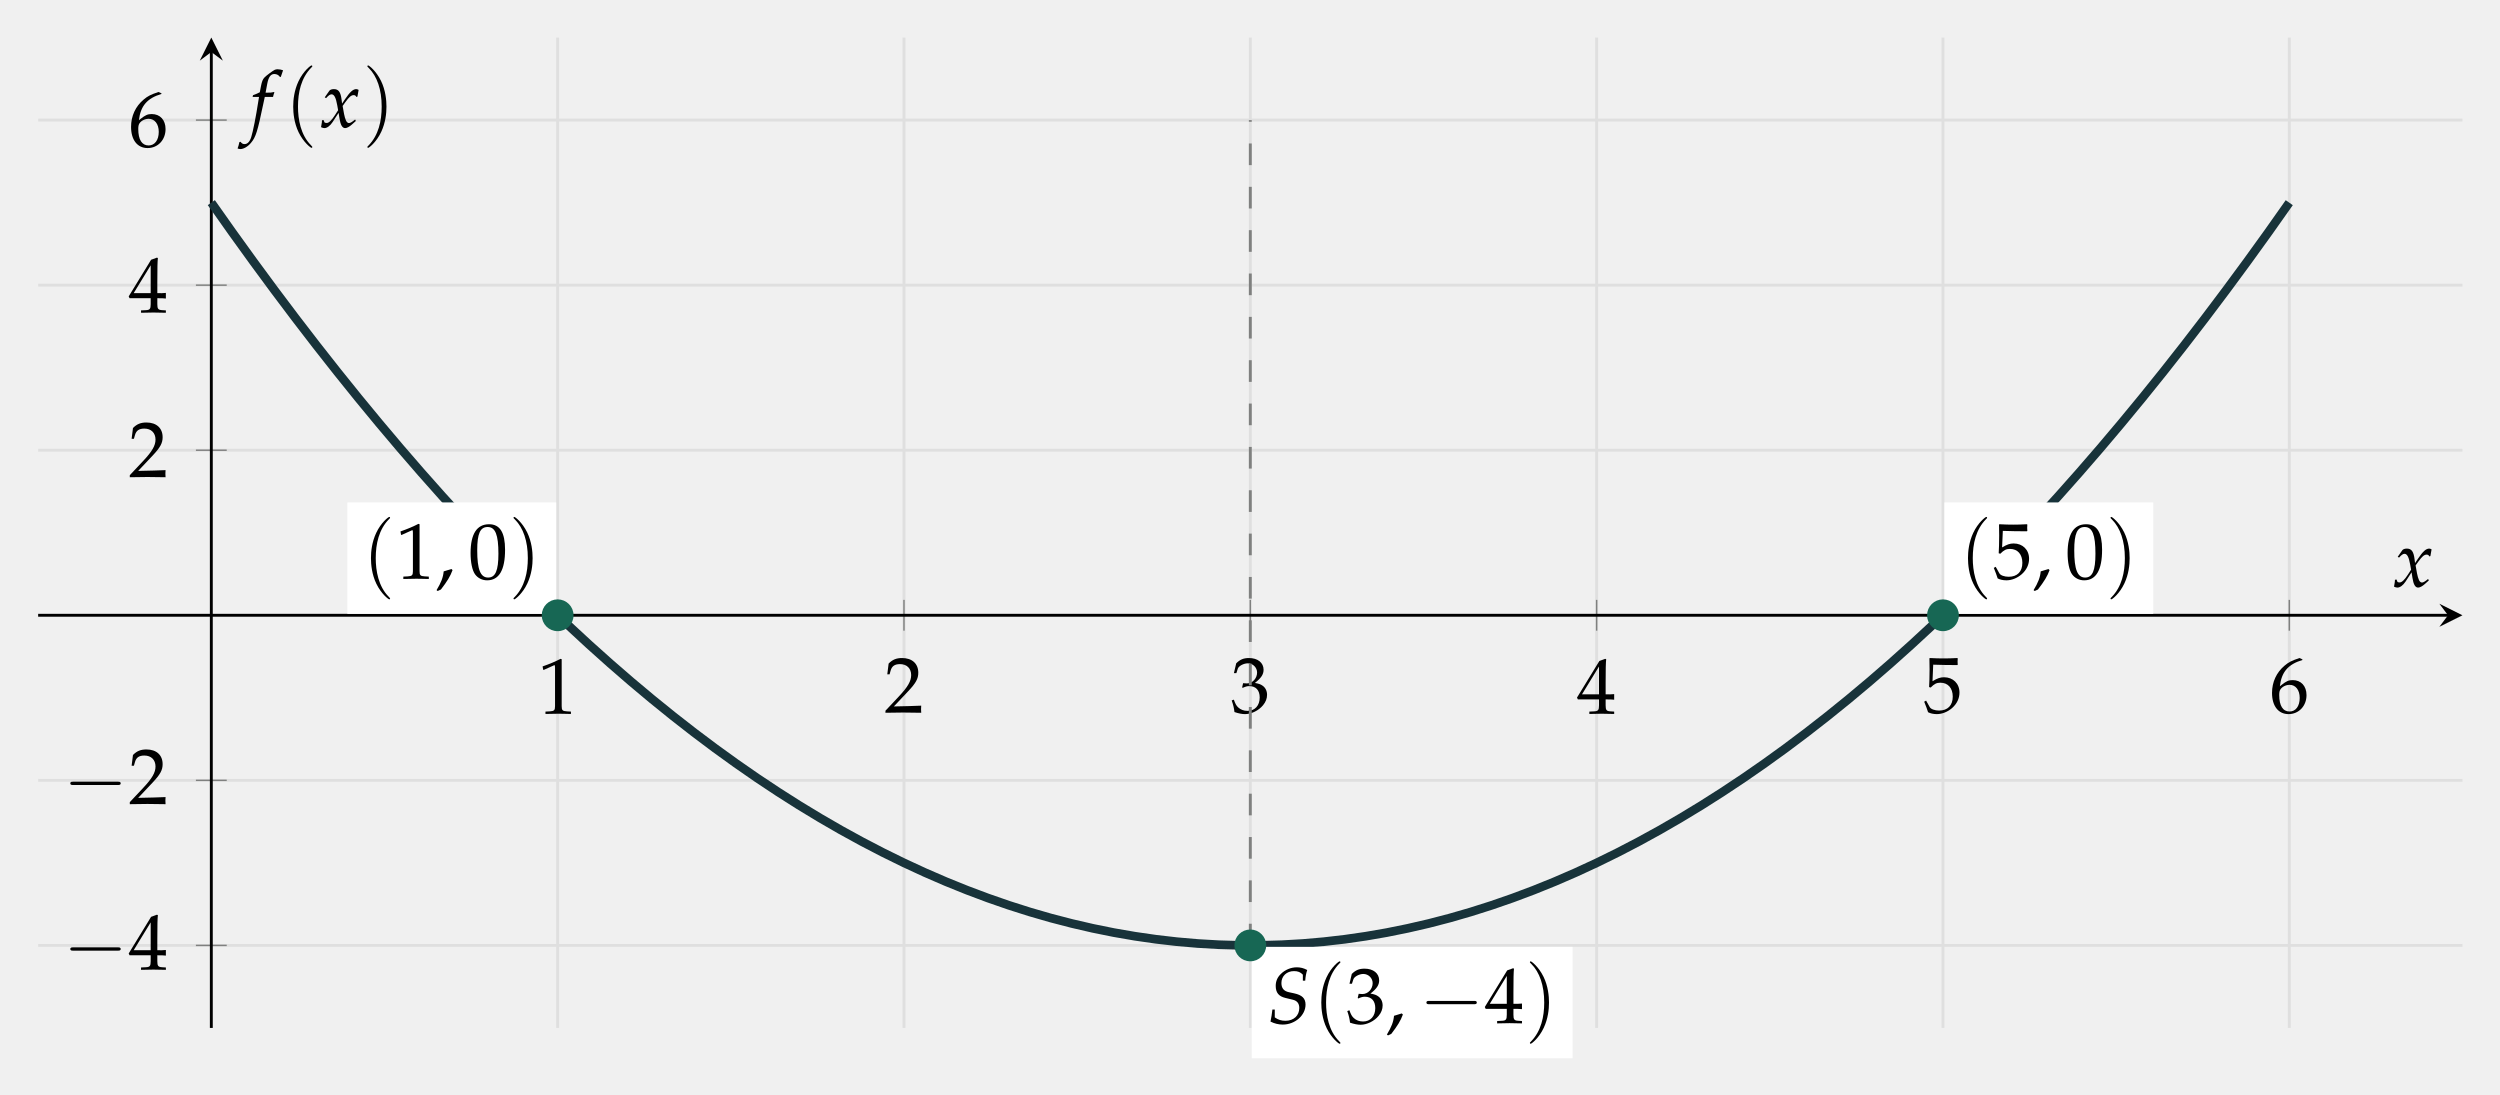
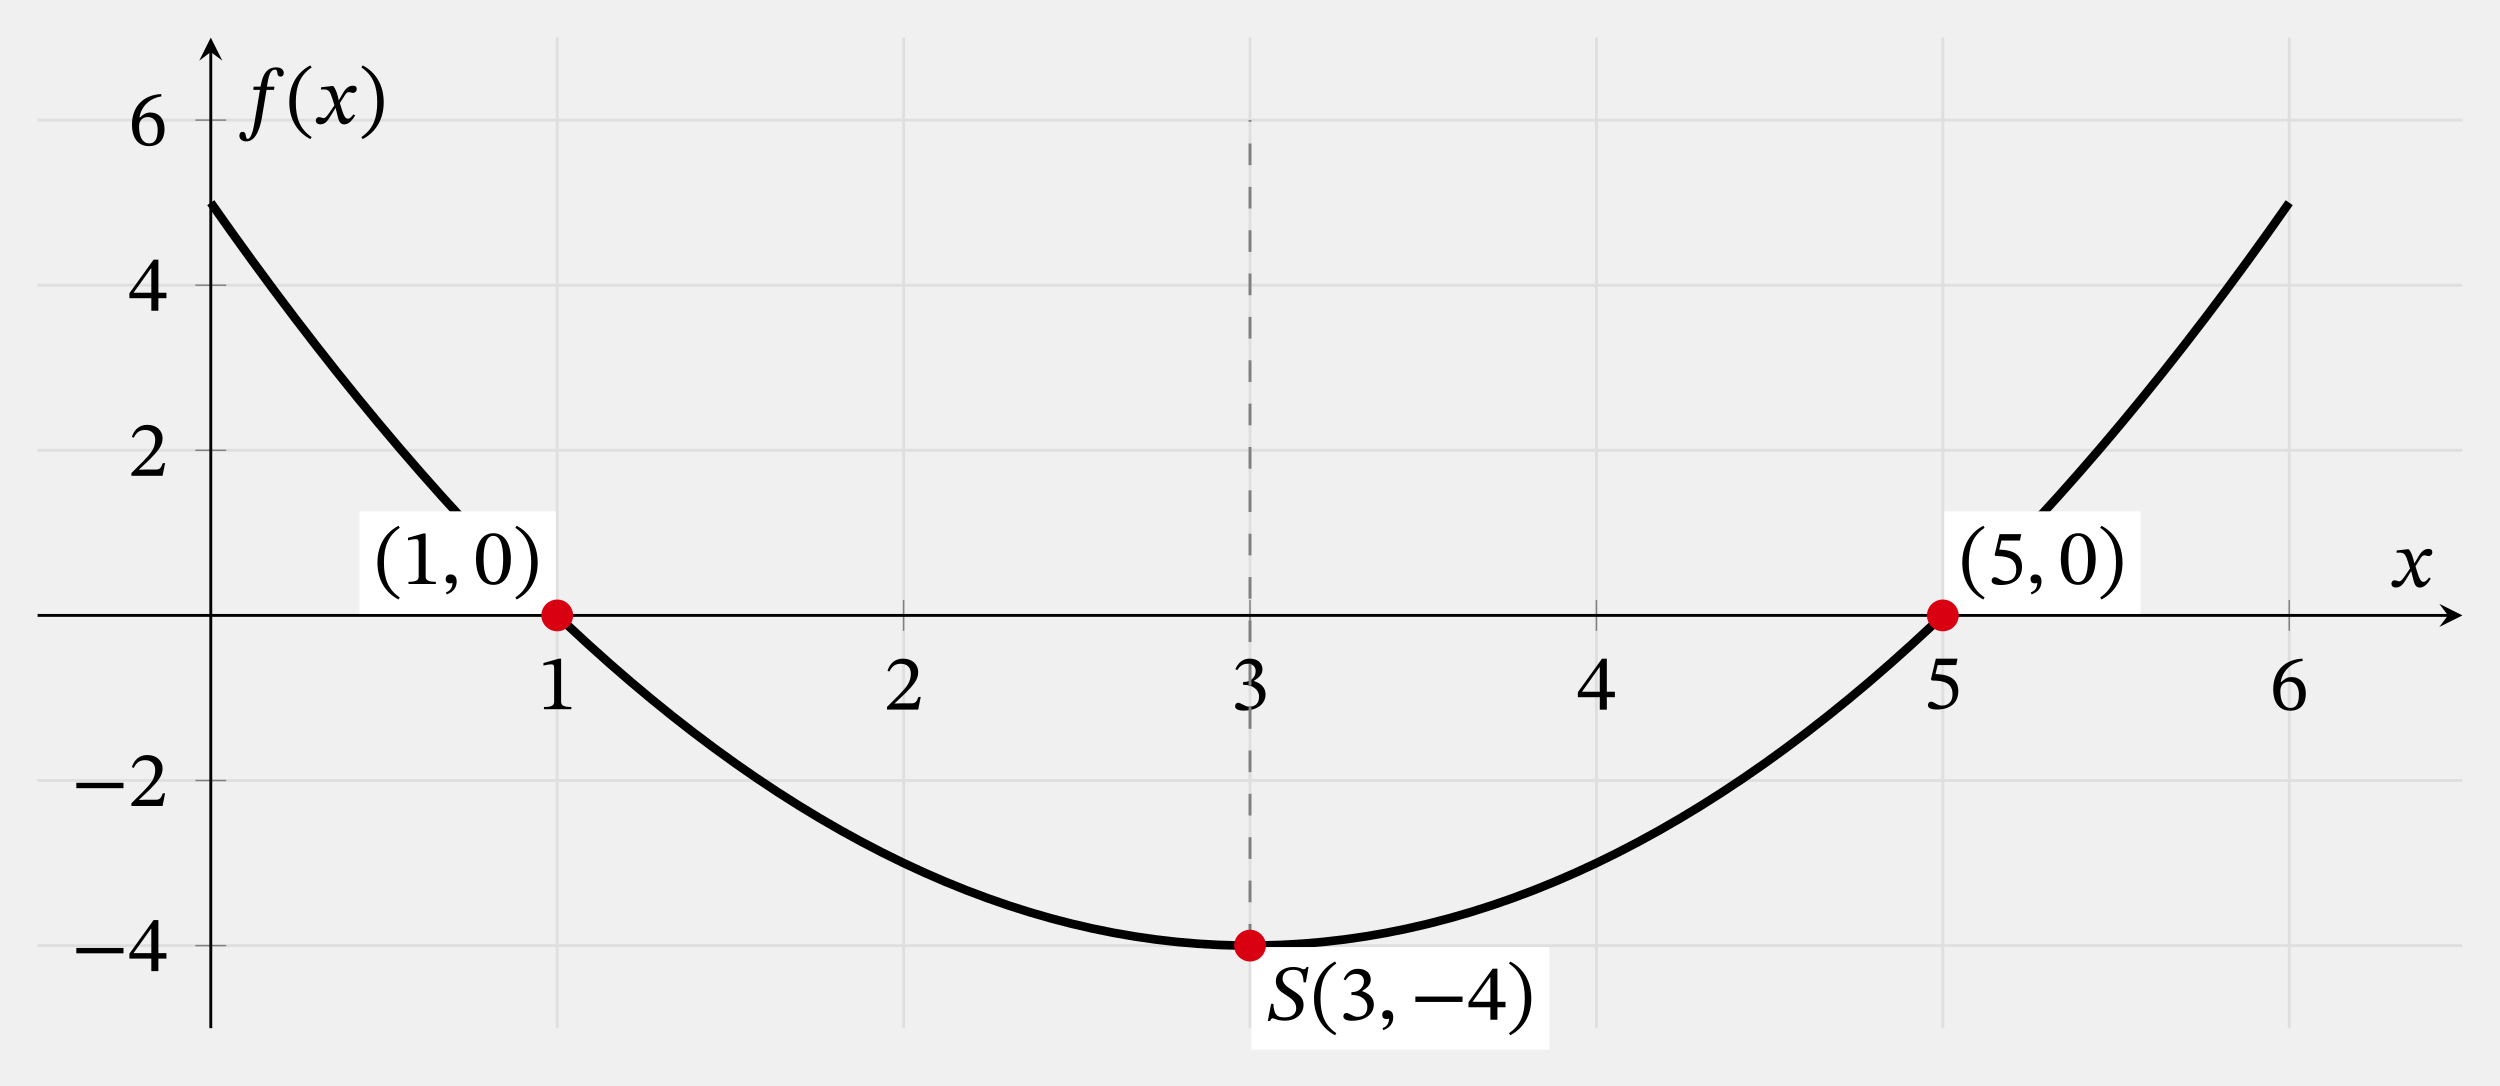
- <svg xmlns="http://www.w3.org/2000/svg" xmlns:xlink="http://www.w3.org/1999/xlink" version="1.1" width="344.769" height="150.922" viewBox="0 0 344.769 150.922">
+ <svg xmlns="http://www.w3.org/2000/svg" xmlns:xlink="http://www.w3.org/1999/xlink" version="1.1" width="344.69" height="149.71" viewBox="0 0 344.69 149.71">
  <defs>
-     <path id="font_1_21" d="M.067 .555H.077L.206 .613C.207 .614 .208 .614 .209 .614 .215 .614 .217 .605 .217 .581V.096C.217 .044 .206 .033 .152 .03L.096 .027V-.003C.25 0 .25 0 .261 0 .274 0 .296 0 .33-.001 .342-.002 .377-.002 .418-.003V.027L.366 .03C.311 .033 .301 .044 .301 .096V.689L.287 .694C.222 .66 .151 .63 .06 .598L.067 .555Z" />
-     <path id="font_1_22" d="M.016 .023V-.003C.203 0 .203 0 .239 0 .275 0 .275 0 .468-.003 .466 .018 .466 .028 .466 .042 .466 .055 .466 .065 .468 .087 .353 .082 .307 .081 .122 .077L.304 .27C.401 .373 .431 .428 .431 .503 .431 .618 .353 .689 .226 .689 .154 .689 .105 .669 .056 .619L.039 .483H.068L.081 .529C.097 .587 .133 .612 .2 .612 .286 .612 .341 .558 .341 .473 .341 .398 .299 .324 .186 .204L.016 .023Z" />
-     <path id="font_1_23" d="M.043 .498H.074L.092 .554C.103 .588 .166 .622 .218 .622 .283 .622 .336 .569 .336 .506 .336 .431 .277 .368 .206 .368 .198 .368 .187 .369 .174 .37L.159 .371 .147 .318 .154 .312C.192 .329 .211 .334 .238 .334 .321 .334 .369 .281 .369 .19 .369 .088 .308 .021 .215 .021 .169 .021 .128 .036 .098 .064 .074 .086 .061 .109 .042 .163L.015 .153C.036 .092 .044 .056 .05 .006 .103-.012 .147-.02 .184-.02 .264-.02 .356 .025 .411 .092 .445 .133 .462 .177 .462 .224 .462 .272 .442 .314 .406 .339 .381 .357 .358 .365 .308 .374 .388 .436 .418 .482 .418 .541 .418 .63 .344 .689 .233 .689 .165 .689 .12 .67 .072 .622L.043 .498Z" />
-     <path id="font_1_24" d="M.28 .181V.106C.28 .046 .269 .032 .22 .03L.158 .027V-.003C.291 0 .291 0 .315 0 .339 0 .339 0 .472-.003V.027L.424 .03C.375 .033 .364 .046 .364 .106V.181C.423 .181 .444 .18 .472 .177V.248C.425 .244 .406 .244 .391 .245H.388 .364V.384C.364 .562 .366 .648 .371 .689L.359 .694 .285 .667 .002 .204 .013 .181H.28M.28 .245H.065L.28 .597V.245Z" />
-     <path id="font_1_25" d="M.127 .605C.256 .601 .312 .6 .432 .6L.437 .605C.435 .623 .435 .631 .435 .644 .435 .658 .435 .666 .437 .684L.432 .689C.357 .685 .312 .684 .258 .684 .203 .684 .159 .685 .084 .689L.079 .684C.08 .623 .081 .579 .081 .547 .081 .462 .078 .366 .075 .322L.095 .316C.142 .363 .169 .377 .218 .377 .314 .377 .374 .309 .374 .201 .374 .09 .31 .025 .201 .025 .147 .025 .097 .043 .083 .069L.037 .151 .013 .137C.036 .08 .048 .048 .062 .004 .09-.011 .13-.02 .173-.02 .24-.02 .311 .009 .366 .057 .427 .111 .459 .179 .459 .253 .459 .366 .378 .446 .264 .446 .216 .446 .18 .433 .118 .396L.127 .605Z" />
-     <path id="font_1_26" d="M.416 .672 .379 .689C.283 .657 .242 .637 .191 .593 .088 .507 .032 .385 .032 .248 .032 .082 .112-.02 .241-.02 .371-.02 .468 .083 .468 .22 .468 .335 .399 .41 .293 .41 .243 .41 .213 .397 .154 .35 .143 .341 .142 .34 .131 .332 .152 .513 .236 .61 .416 .664V.672M.255 .35C.331 .35 .382 .284 .382 .185 .382 .08 .331 .013 .254 .013 .169 .013 .123 .086 .123 .221 .123 .256 .127 .275 .138 .292 .16 .326 .207 .35 .255 .35Z" />
-     <path id="font_2_1" d="M.659 .23C.676 .23 .694 .23 .694 .25 .694 .27 .676 .27 .659 .27H.118C.101 .27 .083 .27 .083 .25 .083 .23 .101 .23 .118 .23H.659Z" />
-     <path id="font_3_1" d="M.331-.24C.331-.237 .331-.235 .314-.218 .189-.092 .157 .097 .157 .25 .157 .424 .195 .598 .318 .723 .331 .735 .331 .737 .331 .74 .331 .747 .327 .75 .321 .75 .311 .75 .221 .682 .162 .555 .111 .445 .099 .334 .099 .25 .099 .172 .11 .051 .165-.062 .225-.185 .311-.25 .321-.25 .327-.25 .331-.247 .331-.24Z" />
-     <path id="font_1_32" d="M.204 .123C.177 .114 .159 .108 .106 .093 .099 .017 .074-.048 .016-.144L.03-.155 .071-.136C.152-.031 .19 .032 .218 .109L.204 .123Z" />
-     <path id="font_1_29" d="M.263 .689C.108 .689 .029 .566 .029 .324 .029 .207 .05 .106 .085 .057 .12 .008 .176-.02 .238-.02 .389-.02 .465 .11 .465 .366 .465 .585 .4 .689 .263 .689M.245 .654C.342 .654 .381 .556 .381 .316 .381 .103 .343 .015 .251 .015 .154 .015 .113 .116 .113 .36 .113 .571 .15 .654 .245 .654Z" />
-     <path id="font_3_2" d="M.289 .25C.289 .328 .278 .449 .223 .562 .163 .685 .077 .75 .067 .75 .061 .75 .057 .746 .057 .74 .057 .737 .057 .735 .076 .717 .174 .618 .231 .459 .231 .25 .231 .079 .194-.097 .07-.223 .057-.235 .057-.237 .057-.24 .057-.246 .061-.25 .067-.25 .077-.25 .167-.182 .226-.055 .277 .055 .289 .166 .289 .25Z" />
-     <path id="font_4_8" d="M.451 .537H.481C.485 .591 .492 .629 .506 .672 .461 .696 .421 .706 .374 .706 .301 .706 .225 .675 .172 .621 .129 .58 .108 .529 .108 .471 .108 .386 .146 .339 .23 .319L.325 .296C.379 .283 .406 .248 .406 .191 .406 .096 .335 .03 .232 .03 .178 .03 .14 .042 .096 .073V.172H.066C.06 .117 .053 .072 .042 .02 .091-.005 .144-.018 .197-.018 .352-.018 .485 .099 .485 .234 .485 .313 .442 .355 .341 .377L.276 .391C.21 .405 .18 .442 .18 .508 .18 .595 .247 .658 .339 .658 .388 .658 .421 .645 .451 .613V.537Z" />
-     <path id="font_4_17" d="M.021 .088C.021 .068 .019 .055 .013 .023 .011 .011 .01 .008 .009 .001 .024-.007 .04-.011 .052-.011 .085-.011 .124 .018 .155 .065L.231 .182 .242 .113C.255 .028 .278-.011 .314-.011 .336-.011 .368 .006 .4 .035L.449 .079 .44 .098C.404 .068 .379 .053 .363 .053 .348 .053 .335 .063 .325 .083 .316 .102 .305 .139 .3 .168L.282 .269 .317 .318C.364 .383 .391 .406 .422 .406 .438 .406 .45 .398 .455 .383L.469 .387 .484 .472C.472 .479 .463 .482 .454 .482 .414 .482 .374 .446 .312 .354L.275 .299 .269 .347C.257 .446 .23 .482 .171 .482 .145 .482 .123 .474 .114 .461L.056 .378 .073 .368C.103 .402 .123 .416 .142 .416 .175 .416 .197 .375 .214 .277L.225 .215 .185 .153C.142 .086 .108 .054 .08 .054 .065 .054 .054 .058 .052 .063L.041 .091 .021 .088Z" />
-     <path id="font_4_12" d="M.286 .383C.29 .402 .297 .425 .303 .439L.299 .446 .292 .444C.268 .438 .257 .437 .208 .437H.192L.213 .549C.229 .635 .257 .673 .303 .673 .333 .673 .36 .658 .375 .634L.385 .638C.39 .654 .4 .685 .408 .705L.413 .72C.397 .727 .366 .733 .343 .733 .332 .733 .316 .73 .308 .726 .284 .715 .202 .654 .179 .63 .157 .608 .145 .578 .134 .521L.119 .442C.078 .422 .058 .414 .033 .405L.028 .383H.109L.1 .327C.07 .132 .033-.054 .011-.123-.007-.182-.037-.213-.073-.213-.096-.213-.107-.206-.125-.184L-.139-.188C-.143-.211-.157-.259-.162-.268-.153-.273-.138-.276-.127-.276-.086-.276-.032-.245 .007-.198 .068-.126 .09-.056 .163 .295 .166 .307 .174 .345 .182 .383H.286Z" />
+     <path id="font_1_1138" d="M.426 0V.028C.334 .028 .297 .046 .297 .095V.639H.268L.074 .584V.551C.105 .561 .156 .567 .176 .567 .201 .567 .209 .553 .209 .518V.095C.209 .045 .174 .028 .08 .028V0H.426Z" />
+     <path id="font_1_1139" d="M.464 .16H.435C.412 .1 .399 .079 .346 .079H.207L.137 .076V.081L.269 .206C.375 .313 .432 .382 .432 .471 .432 .576 .353 .644 .24 .644 .143 .644 .075 .588 .044 .491L.068 .481C.105 .556 .149 .579 .214 .579 .291 .579 .339 .531 .339 .456 .339 .351 .289 .288 .19 .186L.038 .034V0H.432L.464 .16Z" />
+     <path id="font_1_1140" d="M.086 .498C.12 .551 .157 .579 .217 .579 .279 .579 .319 .545 .319 .486 .319 .405 .248 .35 .18 .35H.161V.312H.181C.277 .312 .362 .253 .362 .164 .362 .066 .301 .037 .238 .037 .214 .037 .2 .041 .157 .063 .122 .081 .114 .086 .098 .086 .072 .086 .059 .063 .059 .042 .059 .016 .081-.013 .171-.013 .317-.013 .444 .057 .444 .194 .444 .283 .377 .336 .297 .361V.364C.36 .404 .405 .441 .405 .51 .405 .586 .346 .644 .244 .644 .162 .644 .1 .598 .063 .511L.086 .498Z" />
+     <path id="font_1_1141" d="M.481 .158V.227H.379V.645H.318L.013 .221V.158H.29V0H.379V.158H.481M.29 .227H.068V.231L.286 .536H.29V.227Z" />
+     <path id="font_1_1142" d="M.417 .549 .433 .63H.159L.097 .369 .109 .354C.123 .354 .128 .354 .154 .352 .292 .345 .37 .304 .37 .179 .37 .075 .307 .037 .236 .037 .172 .037 .139 .086 .099 .086 .074 .086 .059 .066 .059 .043 .059 .006 .097-.013 .174-.013 .333-.013 .443 .065 .443 .219 .443 .376 .32 .423 .202 .432L.155 .435 .182 .549H.417Z" />
+     <path id="font_1_1143" d="M.415 .646C.2 .637 .045 .498 .045 .257 .045 .11 .11-.012 .259-.012 .385-.012 .457 .067 .457 .203 .457 .334 .386 .413 .277 .413 .225 .413 .188 .391 .147 .351L.14 .352C.165 .498 .277 .596 .417 .617L.415 .646M.37 .195C.37 .068 .33 .023 .263 .023 .176 .023 .135 .112 .135 .236 .135 .323 .189 .355 .247 .355 .33 .355 .37 .285 .37 .195Z" />
+     <path id="font_1_1197" d="M.658 .225V.293H.062V.225H.658Z" />
+     <path id="font_1_1064" d="M.045 .27C.045 .047 .15-.112 .311-.196L.327-.17C.181-.071 .127 .066 .127 .27 .127 .474 .181 .611 .327 .71L.311 .736C.15 .652 .045 .493 .045 .27Z" />
+     <path id="font_1_1048" d="M.07-.132C.11-.114 .194-.08 .194 .033 .194 .088 .167 .121 .117 .121 .077 .121 .055 .094 .055 .062 .055 .033 .071 .008 .11 .008 .121 .008 .13 .01 .141 .014 .141-.067 .095-.091 .058-.107L.07-.132Z" />
+     <path id="font_1_1137" d="M.468 .317C.468 .523 .378 .642 .249 .642 .104 .642 .027 .51 .027 .32 .027 .143 .086-.011 .247-.011 .404-.011 .468 .146 .468 .317M.371 .311C.371 .119 .326 .025 .247 .025 .167 .025 .123 .121 .123 .315 .123 .513 .167 .608 .246 .608 .328 .608 .371 .514 .371 .311Z" />
+     <path id="font_1_1065" d="M.312 .27C.312 .493 .207 .652 .046 .736L.03 .71C.176 .611 .23 .474 .23 .27 .23 .066 .176-.071 .03-.17L.046-.196C.207-.112 .312 .047 .312 .27Z" />
+     <path id="font_1_3318" d="M.505 .473 .539 .667H.515C.505 .646 .493 .638 .476 .638 .454 .638 .431 .667 .344 .667 .232 .667 .126 .604 .126 .488 .126 .396 .181 .358 .247 .316 .248 .316 .248 .315 .249 .315 .319 .27 .384 .229 .383 .144 .382 .067 .321 .03 .238 .03 .137 .029 .103 .063 .094 .201L.066 .201 .024-.015H.054C.058 .005 .073 .018 .087 .018 .11 .018 .14-.012 .244-.012 .368-.012 .476 .064 .476 .191 .476 .287 .405 .327 .332 .375 .267 .415 .211 .456 .211 .517 .211 .589 .26 .631 .343 .631 .444 .631 .472 .583 .476 .473H.505Z" />
+     <path id="font_1_3354" d="M.315 .298H.312L.3 .349C.286 .403 .267 .447 .243 .475H.228L.089 .459V.429C.089 .429 .104 .432 .12 .432 .186 .433 .203 .406 .23 .322L.258 .231 .186 .126C.147 .07 .129 .069 .125 .069 .108 .069 .084 .082 .062 .082 .038 .082 .023 .06 .023 .04 .023 .015 .038-.009 .081-.009 .141-.009 .174 .038 .206 .09L.27 .194H.274L.299 .093C.313 .028 .335-.01 .381-.01 .449-.01 .491 .058 .52 .102L.499 .118C.472 .082 .453 .062 .427 .062 .396 .062 .376 .099 .348 .191L.327 .259 .388 .356C.405 .384 .419 .398 .442 .398 .455 .398 .478 .388 .494 .388 .521 .388 .54 .411 .54 .435 .54 .463 .528 .479 .49 .479 .431 .479 .391 .43 .364 .382L.315 .298Z" />
+     <path id="font_1_3331" d="M.19 .467 .186 .426H.27L.205 .037C.194-.029 .168-.193 .115-.193 .077-.193 .11-.104 .05-.104 .024-.104 .01-.125 .01-.153 .01-.188 .035-.225 .099-.225 .236-.225 .282-.001 .296 .085L.353 .426H.447L.453 .467H.358L.37 .538C.385 .623 .41 .682 .461 .682 .485 .682 .487 .658 .491 .633 .494 .612 .504 .594 .531 .594 .552 .594 .571 .609 .571 .638 .571 .681 .537 .711 .476 .711 .39 .711 .349 .665 .323 .618 .3 .577 .288 .523 .276 .467H.19Z" />
  </defs>
-   <path transform="matrix(1,0,0,-1,5.261,141.76)" stroke-width=".399" stroke-linecap="butt" stroke-miterlimit="10" stroke-linejoin="miter" fill="none" stroke="#dfdfdf" d="M71.642 0V136.581M119.404 0V136.581M167.166 0V136.581M214.927 0V136.581M262.689 0V136.581M310.45 0V136.581" />
-   <path transform="matrix(1,0,0,-1,5.261,141.76)" stroke-width=".399" stroke-linecap="butt" stroke-miterlimit="10" stroke-linejoin="miter" fill="none" stroke="#dfdfdf" d="M0 11.382H334.331M0 34.145H334.331M0 79.672H334.331M0 102.435H334.331M0 125.199H334.331" />
-   <path transform="matrix(1,0,0,-1,5.261,141.76)" stroke-width=".199" stroke-linecap="butt" stroke-miterlimit="10" stroke-linejoin="miter" fill="none" stroke="#7f807f" d="M71.642 54.783V59.035M119.404 54.783V59.035M167.166 54.783V59.035M214.927 54.783V59.035M262.689 54.783V59.035M310.45 54.783V59.035" />
-   <path transform="matrix(1,0,0,-1,5.261,141.76)" stroke-width=".199" stroke-linecap="butt" stroke-miterlimit="10" stroke-linejoin="miter" fill="none" stroke="#7f807f" d="M21.755 11.382H26.007M21.755 34.145H26.007M21.755 79.672H26.007M21.755 102.435H26.007M21.755 125.199H26.007" />
-   <path transform="matrix(1,0,0,-1,5.261,141.76)" stroke-width=".399" stroke-linecap="butt" stroke-miterlimit="10" stroke-linejoin="miter" fill="none" stroke="#000000" d="M0 56.909H332.339" />
-   <path transform="matrix(1,0,0,-1,337.5995,84.8514)" d="M1.993 0-1.196 1.594 0 0-1.196-1.594" />
-   <path transform="matrix(1,0,0,-1,5.261,141.76)" stroke-width=".399" stroke-linecap="butt" stroke-miterlimit="10" stroke-linejoin="miter" fill="none" stroke="#000000" d="M23.881 0V134.588" />
-   <path transform="matrix(0,-1,-1,-0,29.14178,7.171875)" d="M1.993 0-1.196 1.594 0 0-1.196-1.594" />
-   <use data-text="1" xlink:href="#font_1_21" transform="matrix(10.9091,0,0,-10.9091,74.176,98.42799)" />
-   <use data-text="2" xlink:href="#font_1_22" transform="matrix(10.9091,0,0,-10.9091,121.937,98.26399)" />
-   <use data-text="3" xlink:href="#font_1_23" transform="matrix(10.9091,0,0,-10.9091,169.697,98.26399)" />
-   <use data-text="4" xlink:href="#font_1_24" transform="matrix(10.9091,0,0,-10.9091,217.458,98.42799)" />
-   <use data-text="5" xlink:href="#font_1_25" transform="matrix(10.9091,0,0,-10.9091,265.219,98.26399)" />
-   <use data-text="6" xlink:href="#font_1_26" transform="matrix(10.9091,0,0,-10.9091,312.98,98.26399)" />
-   <use data-text="−" xlink:href="#font_2_1" transform="matrix(11.3673,0,0,-11.3673,8.754001,133.716)" />
-   <use data-text="4" xlink:href="#font_1_24" transform="matrix(10.9091,0,0,-10.9091,17.726,133.716)" />
-   <use data-text="−" xlink:href="#font_2_1" transform="matrix(11.3673,0,0,-11.3673,8.754001,110.871)" />
-   <use data-text="2" xlink:href="#font_1_22" transform="matrix(10.9091,0,0,-10.9091,17.726,110.871)" />
-   <use data-text="2" xlink:href="#font_1_22" transform="matrix(10.9091,0,0,-10.9091,17.726,65.782)" />
-   <use data-text="4" xlink:href="#font_1_24" transform="matrix(10.9091,0,0,-10.9091,17.726,43.1)" />
-   <use data-text="6" xlink:href="#font_1_26" transform="matrix(10.9091,0,0,-10.9091,17.726,20.201)" />
-   <path transform="matrix(1,0,0,-1,5.261,141.76)" stroke-width="1.196" stroke-linecap="butt" stroke-miterlimit="10" stroke-linejoin="miter" fill="none" stroke="#18333a" d="M23.881 113.817 26.775 109.72 29.67 105.707 32.565 101.777 35.459 97.931 38.354 94.169 41.248 90.49 44.143 86.894 47.037 83.383 49.932 79.955 52.827 76.61 55.721 73.349 58.616 70.172 61.51 67.079 64.405 64.069 67.3 61.142 70.194 58.299 73.089 55.54 75.983 52.865 78.878 50.273 81.773 47.764 84.667 45.34 87.562 42.998 90.456 40.741 93.351 38.567 96.246 36.477 99.14 34.47 102.035 32.547 104.929 30.707 107.824 28.952 110.718 27.279 113.613 25.691 116.508 24.186 119.402 22.764 122.297 21.426 125.191 20.172 128.086 19.002 130.981 17.915 133.875 16.911 136.77 15.991 139.664 15.155 142.559 14.403 145.454 13.734 148.348 13.148 151.243 12.647 154.137 12.229 157.032 11.894 159.927 11.643 162.821 11.476 165.716 11.392 168.61 11.392 171.505 11.476 174.399 11.643 177.294 11.894 180.189 12.228 183.083 12.646 185.978 13.147 188.872 13.733 191.767 14.401 194.662 15.154 197.556 15.99 200.451 16.91 203.345 17.913 206.24 19 209.135 20.17 212.029 21.424 214.924 22.762 217.818 24.183 220.713 25.688 223.607 27.276 226.502 28.949 229.397 30.704 232.291 32.544 235.186 34.467 238.08 36.473 240.975 38.563 243.87 40.737 246.764 42.994 249.659 45.335 252.553 47.76 255.448 50.268 258.343 52.86 261.237 55.535 264.132 58.295 267.026 61.137 269.921 64.063 272.816 67.073 275.71 70.167 278.605 73.344 281.499 76.605 284.394 79.949 287.288 83.377 290.183 86.888 293.078 90.483 295.972 94.162 298.867 97.925 301.761 101.771 304.656 105.7 307.551 109.713 310.445 113.81" />
-   <path transform="matrix(1,0,0,-1,5.261,141.76)" stroke-width=".399" stroke-linecap="butt" stroke-dasharray="2.989,2.989" stroke-miterlimit="10" stroke-linejoin="miter" fill="none" stroke="#7f807f" d="M167.166 11.382V125.199" />
-   <path transform="matrix(1,0,0,-1,5.261,141.76)" d="M42.643 57.108H71.443V72.471H42.643Z" fill="#ffffff" />
-   <use data-text="(" xlink:href="#font_3_1" transform="matrix(11.3673,0,0,-11.3673,50.033,79.813)" />
-   <use data-text="1" xlink:href="#font_1_21" transform="matrix(10.9091,0,0,-10.9091,54.576,79.813)" />
-   <use data-text="," xlink:href="#font_1_32" transform="matrix(10.9091,0,0,-10.9091,60.03055,79.813)" />
-   <use data-text="0" xlink:href="#font_1_29" transform="matrix(10.9091,0,0,-10.9091,64.57964,79.813)" />
-   <use data-text=")" xlink:href="#font_3_2" transform="matrix(11.3673,0,0,-11.3673,70.167,79.813)" />
-   <path transform="matrix(1,0,0,-1,5.261,141.76)" d="M262.888 57.108H291.688V72.471H262.888Z" fill="#ffffff" />
-   <use data-text="(" xlink:href="#font_3_1" transform="matrix(11.3673,0,0,-11.3673,270.275,79.813)" />
-   <use data-text="5" xlink:href="#font_1_25" transform="matrix(10.9091,0,0,-10.9091,274.818,79.813)" />
-   <use data-text="," xlink:href="#font_1_32" transform="matrix(10.9091,0,0,-10.9091,280.2726,79.813)" />
-   <use data-text="0" xlink:href="#font_1_29" transform="matrix(10.9091,0,0,-10.9091,284.8216,79.813)" />
-   <use data-text=")" xlink:href="#font_3_2" transform="matrix(11.3673,0,0,-11.3673,290.409,79.813)" />
-   <path transform="matrix(1,0,0,-1,5.261,141.76)" d="M167.365-4.181H211.612V11.182H167.365Z" fill="#ffffff" />
-   <use data-text="S" xlink:href="#font_4_8" transform="matrix(10.9091,0,0,-10.9091,174.753,141.101)" />
-   <use data-text="(" xlink:href="#font_3_1" transform="matrix(11.3673,0,0,-11.3673,181.091,141.101)" />
-   <use data-text="3" xlink:href="#font_1_23" transform="matrix(10.9091,0,0,-10.9091,185.635,141.101)" />
-   <use data-text="," xlink:href="#font_1_32" transform="matrix(10.9091,0,0,-10.9091,191.0896,141.101)" />
-   <use data-text="−" xlink:href="#font_2_1" transform="matrix(11.3673,0,0,-11.3673,195.771,141.101)" />
-   <use data-text="4" xlink:href="#font_1_24" transform="matrix(10.9091,0,0,-10.9091,204.743,141.101)" />
-   <use data-text=")" xlink:href="#font_3_2" transform="matrix(11.3673,0,0,-11.3673,210.334,141.101)" />
-   <path transform="matrix(1,0,0,-1,5.261,141.76)" d="M73.635 56.909C73.635 58.009 72.743 58.901 71.642 58.901 70.542 58.901 69.65 58.009 69.65 56.909 69.65 55.808 70.542 54.916 71.642 54.916 72.743 54.916 73.635 55.808 73.635 56.909ZM71.642 56.909" fill="#176754" />
-   <path transform="matrix(1,0,0,-1,5.261,141.76)" stroke-width=".399" stroke-linecap="butt" stroke-miterlimit="10" stroke-linejoin="miter" fill="none" stroke="#176754" d="M73.635 56.909C73.635 58.009 72.743 58.901 71.642 58.901 70.542 58.901 69.65 58.009 69.65 56.909 69.65 55.808 70.542 54.916 71.642 54.916 72.743 54.916 73.635 55.808 73.635 56.909ZM71.642 56.909" />
-   <path transform="matrix(1,0,0,-1,5.261,141.76)" d="M264.681 56.909C264.681 58.009 263.789 58.901 262.689 58.901 261.588 58.901 260.696 58.009 260.696 56.909 260.696 55.808 261.588 54.916 262.689 54.916 263.789 54.916 264.681 55.808 264.681 56.909ZM262.689 56.909" fill="#176754" />
-   <path transform="matrix(1,0,0,-1,5.261,141.76)" stroke-width=".399" stroke-linecap="butt" stroke-miterlimit="10" stroke-linejoin="miter" fill="none" stroke="#176754" d="M264.681 56.909C264.681 58.009 263.789 58.901 262.689 58.901 261.588 58.901 260.696 58.009 260.696 56.909 260.696 55.808 261.588 54.916 262.689 54.916 263.789 54.916 264.681 55.808 264.681 56.909ZM262.689 56.909" />
-   <path transform="matrix(1,0,0,-1,5.261,141.76)" d="M169.158 11.382C169.158 12.482 168.266 13.374 167.166 13.374 166.065 13.374 165.173 12.482 165.173 11.382 165.173 10.281 166.065 9.389 167.166 9.389 168.266 9.389 169.158 10.281 169.158 11.382ZM167.166 11.382" fill="#176754" />
-   <path transform="matrix(1,0,0,-1,5.261,141.76)" stroke-width=".399" stroke-linecap="butt" stroke-miterlimit="10" stroke-linejoin="miter" fill="none" stroke="#176754" d="M169.158 11.382C169.158 12.482 168.266 13.374 167.166 13.374 166.065 13.374 165.173 12.482 165.173 11.382 165.173 10.281 166.065 9.389 167.166 9.389 168.266 9.389 169.158 10.281 169.158 11.382ZM167.166 11.382" />
-   <use data-text="x" xlink:href="#font_4_17" transform="matrix(10.9091,0,0,-10.9091,330.053,80.913)" />
-   <use data-text="f" xlink:href="#font_4_12" transform="matrix(10.9091,0,0,-10.9091,34.531,17.547)" />
-   <use data-text="(" xlink:href="#font_3_1" transform="matrix(11.3673,0,0,-11.3673,39.31,17.547)" />
-   <use data-text="x" xlink:href="#font_4_17" transform="matrix(10.9091,0,0,-10.9091,44.175,17.547)" />
-   <use data-text=")" xlink:href="#font_3_2" transform="matrix(11.3673,0,0,-11.3673,50.011,17.547)" />
+   <path transform="matrix(1,0,0,-1,5.181,141.758)" stroke-width=".399" stroke-linecap="butt" stroke-miterlimit="10" stroke-linejoin="miter" fill="none" stroke="#dfdfdf" d="M71.642 0V136.581M119.404 0V136.581M167.166 0V136.581M214.927 0V136.581M262.689 0V136.581M310.45 0V136.581" />
+   <path transform="matrix(1,0,0,-1,5.181,141.758)" stroke-width=".399" stroke-linecap="butt" stroke-miterlimit="10" stroke-linejoin="miter" fill="none" stroke="#dfdfdf" d="M0 11.382H334.331M0 34.145H334.331M0 79.672H334.331M0 102.435H334.331M0 125.199H334.331" />
+   <path transform="matrix(1,0,0,-1,5.181,141.758)" stroke-width=".199" stroke-linecap="butt" stroke-miterlimit="10" stroke-linejoin="miter" fill="none" stroke="#7f807f" d="M71.642 54.783V59.035M119.404 54.783V59.035M167.166 54.783V59.035M214.927 54.783V59.035M262.689 54.783V59.035M310.45 54.783V59.035" />
+   <path transform="matrix(1,0,0,-1,5.181,141.758)" stroke-width=".199" stroke-linecap="butt" stroke-miterlimit="10" stroke-linejoin="miter" fill="none" stroke="#7f807f" d="M21.755 11.382H26.007M21.755 34.145H26.007M21.755 79.672H26.007M21.755 102.435H26.007M21.755 125.199H26.007" />
+   <path transform="matrix(1,0,0,-1,5.181,141.758)" stroke-width=".399" stroke-linecap="butt" stroke-miterlimit="10" stroke-linejoin="miter" fill="none" stroke="#000000" d="M0 56.909H332.339" />
+   <path transform="matrix(1,0,0,-1,337.5195,84.84941)" d="M1.993 0-1.196 1.594 0 0-1.196-1.594" />
+   <path transform="matrix(1,0,0,-1,5.181,141.758)" stroke-width=".399" stroke-linecap="butt" stroke-miterlimit="10" stroke-linejoin="miter" fill="none" stroke="#000000" d="M23.881 0V134.588" />
+   <path transform="matrix(0,-1,-1,-0,29.06178,7.169892)" d="M1.993 0-1.196 1.594 0 0-1.196-1.594" />
+   <use data-text="1" xlink:href="#font_1_1138" transform="matrix(10.9091,0,0,-10.9091,74.12301,97.78201)" />
+   <use data-text="2" xlink:href="#font_1_1139" transform="matrix(10.9091,0,0,-10.9091,121.885,97.83601)" />
+   <use data-text="3" xlink:href="#font_1_1140" transform="matrix(10.9091,0,0,-10.9091,169.646,97.83601)" />
+   <use data-text="4" xlink:href="#font_1_1141" transform="matrix(10.9091,0,0,-10.9091,217.408,97.84702)" />
+   <use data-text="5" xlink:href="#font_1_1142" transform="matrix(10.9091,0,0,-10.9091,265.17,97.68302)" />
+   <use data-text="6" xlink:href="#font_1_1143" transform="matrix(10.9091,0,0,-10.9091,312.931,97.85801)" />
+   <use data-text="−" xlink:href="#font_1_1197" transform="matrix(10.9091,0,0,-10.9091,9.846001,133.894)" />
+   <use data-text="4" xlink:href="#font_1_1141" transform="matrix(10.9091,0,0,-10.9091,17.70055,133.894)" />
+   <use data-text="−" xlink:href="#font_1_1197" transform="matrix(10.9091,0,0,-10.9091,9.846001,111.126)" />
+   <use data-text="2" xlink:href="#font_1_1139" transform="matrix(10.9091,0,0,-10.9091,17.70055,111.126)" />
+   <use data-text="2" xlink:href="#font_1_1139" transform="matrix(10.9091,0,0,-10.9091,17.701,65.59902)" />
+   <use data-text="4" xlink:href="#font_1_1141" transform="matrix(10.9091,0,0,-10.9091,17.701,42.84101)" />
+   <use data-text="6" xlink:href="#font_1_1143" transform="matrix(10.9091,0,0,-10.9091,17.701,20.01701)" />
+   <path transform="matrix(1,0,0,-1,5.181,141.758)" stroke-width="1.196" stroke-linecap="butt" stroke-miterlimit="10" stroke-linejoin="miter" fill="none" stroke="#000000" d="M23.881 113.817 26.775 109.72 29.67 105.707 32.565 101.777 35.459 97.931 38.354 94.169 41.248 90.49 44.143 86.894 47.037 83.383 49.932 79.955 52.827 76.61 55.721 73.349 58.616 70.172 61.51 67.079 64.405 64.069 67.3 61.142 70.194 58.299 73.089 55.54 75.983 52.865 78.878 50.273 81.773 47.764 84.667 45.34 87.562 42.998 90.456 40.741 93.351 38.567 96.246 36.477 99.14 34.47 102.035 32.547 104.929 30.707 107.824 28.952 110.718 27.279 113.613 25.691 116.508 24.186 119.402 22.764 122.297 21.426 125.191 20.172 128.086 19.002 130.981 17.915 133.875 16.911 136.77 15.991 139.664 15.155 142.559 14.403 145.454 13.734 148.348 13.148 151.243 12.647 154.137 12.229 157.032 11.894 159.927 11.643 162.821 11.476 165.716 11.392 168.61 11.392 171.505 11.476 174.399 11.643 177.294 11.894 180.189 12.228 183.083 12.646 185.978 13.147 188.872 13.733 191.767 14.401 194.662 15.154 197.556 15.99 200.451 16.91 203.345 17.913 206.24 19 209.135 20.17 212.029 21.424 214.924 22.762 217.818 24.183 220.713 25.688 223.607 27.276 226.502 28.949 229.397 30.704 232.291 32.544 235.186 34.467 238.08 36.473 240.975 38.563 243.87 40.737 246.764 42.994 249.659 45.335 252.553 47.76 255.448 50.268 258.343 52.86 261.237 55.535 264.132 58.295 267.026 61.137 269.921 64.063 272.816 67.073 275.71 70.167 278.605 73.344 281.499 76.605 284.394 79.949 287.288 83.377 290.183 86.888 293.078 90.483 295.972 94.162 298.867 97.925 301.761 101.771 304.656 105.7 307.551 109.713 310.445 113.81" />
+   <path transform="matrix(1,0,0,-1,5.181,141.758)" stroke-width=".399" stroke-linecap="butt" stroke-dasharray="2.989,2.989" stroke-miterlimit="10" stroke-linejoin="miter" fill="none" stroke="#7f807f" d="M167.166 11.382V125.199" />
+   <path transform="matrix(1,0,0,-1,5.181,141.758)" d="M44.378 57.108H71.443V71.26H44.378Z" fill="#ffffff" />
+   <use data-text="(" xlink:href="#font_1_1064" transform="matrix(10.9091,0,0,-10.9091,51.551,80.51901)" />
+   <use data-text="1" xlink:href="#font_1_1138" transform="matrix(10.9091,0,0,-10.9091,55.44555,80.51901)" />
+   <use data-text="," xlink:href="#font_1_1048" transform="matrix(10.9091,0,0,-10.9091,60.84556,80.51901)" />
+   <use data-text="0" xlink:href="#font_1_1137" transform="matrix(10.9091,0,0,-10.9091,65.32919,80.51901)" />
+   <use data-text=")" xlink:href="#font_1_1065" transform="matrix(10.9091,0,0,-10.9091,70.7292,80.51901)" />
+   <path transform="matrix(1,0,0,-1,5.181,141.758)" d="M262.888 57.108H289.953V71.26H262.888Z" fill="#ffffff" />
+   <use data-text="(" xlink:href="#font_1_1064" transform="matrix(10.9091,0,0,-10.9091,270.061,80.51901)" />
+   <use data-text="5" xlink:href="#font_1_1142" transform="matrix(10.9091,0,0,-10.9091,273.9556,80.51901)" />
+   <use data-text="," xlink:href="#font_1_1048" transform="matrix(10.9091,0,0,-10.9091,279.3556,80.51901)" />
+   <use data-text="0" xlink:href="#font_1_1137" transform="matrix(10.9091,0,0,-10.9091,283.8392,80.51901)" />
+   <use data-text=")" xlink:href="#font_1_1065" transform="matrix(10.9091,0,0,-10.9091,289.2392,80.51901)" />
+   <path transform="matrix(1,0,0,-1,5.181,141.758)" d="M167.365-2.97H208.438V11.182H167.365Z" fill="#ffffff" />
+   <use data-text="𝑆" xlink:href="#font_1_3318" transform="matrix(10.9091,0,0,-10.9091,174.538,140.597)" />
+   <use data-text="(" xlink:href="#font_1_1064" transform="matrix(10.9091,0,0,-10.9091,180.6798,140.597)" />
+   <use data-text="3" xlink:href="#font_1_1140" transform="matrix(10.9091,0,0,-10.9091,184.5744,140.597)" />
+   <use data-text="," xlink:href="#font_1_1048" transform="matrix(10.9091,0,0,-10.9091,189.9744,140.597)" />
+   <use data-text="−" xlink:href="#font_1_1197" transform="matrix(10.9091,0,0,-10.9091,194.4689,140.597)" />
+   <use data-text="4" xlink:href="#font_1_1141" transform="matrix(10.9091,0,0,-10.9091,202.3235,140.597)" />
+   <use data-text=")" xlink:href="#font_1_1065" transform="matrix(10.9091,0,0,-10.9091,207.7235,140.597)" />
+   <path transform="matrix(1,0,0,-1,5.181,141.758)" d="M73.635 56.909C73.635 58.009 72.743 58.901 71.642 58.901 70.542 58.901 69.65 58.009 69.65 56.909 69.65 55.808 70.542 54.916 71.642 54.916 72.743 54.916 73.635 55.808 73.635 56.909ZM71.642 56.909" fill="#d90012" />
+   <path transform="matrix(1,0,0,-1,5.181,141.758)" stroke-width=".399" stroke-linecap="butt" stroke-miterlimit="10" stroke-linejoin="miter" fill="none" stroke="#d90012" d="M73.635 56.909C73.635 58.009 72.743 58.901 71.642 58.901 70.542 58.901 69.65 58.009 69.65 56.909 69.65 55.808 70.542 54.916 71.642 54.916 72.743 54.916 73.635 55.808 73.635 56.909ZM71.642 56.909" />
+   <path transform="matrix(1,0,0,-1,5.181,141.758)" d="M264.681 56.909C264.681 58.009 263.789 58.901 262.689 58.901 261.588 58.901 260.696 58.009 260.696 56.909 260.696 55.808 261.588 54.916 262.689 54.916 263.789 54.916 264.681 55.808 264.681 56.909ZM262.689 56.909" fill="#d90012" />
+   <path transform="matrix(1,0,0,-1,5.181,141.758)" stroke-width=".399" stroke-linecap="butt" stroke-miterlimit="10" stroke-linejoin="miter" fill="none" stroke="#d90012" d="M264.681 56.909C264.681 58.009 263.789 58.901 262.689 58.901 261.588 58.901 260.696 58.009 260.696 56.909 260.696 55.808 261.588 54.916 262.689 54.916 263.789 54.916 264.681 55.808 264.681 56.909ZM262.689 56.909" />
+   <path transform="matrix(1,0,0,-1,5.181,141.758)" d="M169.158 11.382C169.158 12.482 168.266 13.374 167.166 13.374 166.065 13.374 165.173 12.482 165.173 11.382 165.173 10.281 166.065 9.389 167.166 9.389 168.266 9.389 169.158 10.281 169.158 11.382ZM167.166 11.382" fill="#d90012" />
+   <path transform="matrix(1,0,0,-1,5.181,141.758)" stroke-width=".399" stroke-linecap="butt" stroke-miterlimit="10" stroke-linejoin="miter" fill="none" stroke="#d90012" d="M169.158 11.382C169.158 12.482 168.266 13.374 167.166 13.374 166.065 13.374 165.173 12.482 165.173 11.382 165.173 10.281 166.065 9.389 167.166 9.389 168.266 9.389 169.158 10.281 169.158 11.382ZM167.166 11.382" />
+   <use data-text="𝑥" xlink:href="#font_1_3354" transform="matrix(10.9091,0,0,-10.9091,329.469,80.90502)" />
+   <use data-text="𝑓" xlink:href="#font_1_3331" transform="matrix(10.9091,0,0,-10.9091,32.897,17.04201)" />
+   <use data-text="(" xlink:href="#font_1_1064" transform="matrix(10.9091,0,0,-10.9091,39.39882,17.04201)" />
+   <use data-text="𝑥" xlink:href="#font_1_3354" transform="matrix(10.9091,0,0,-10.9091,43.29337,17.04201)" />
+   <use data-text=")" xlink:href="#font_1_1065" transform="matrix(10.9091,0,0,-10.9091,49.50065,17.04201)" />
</svg>
